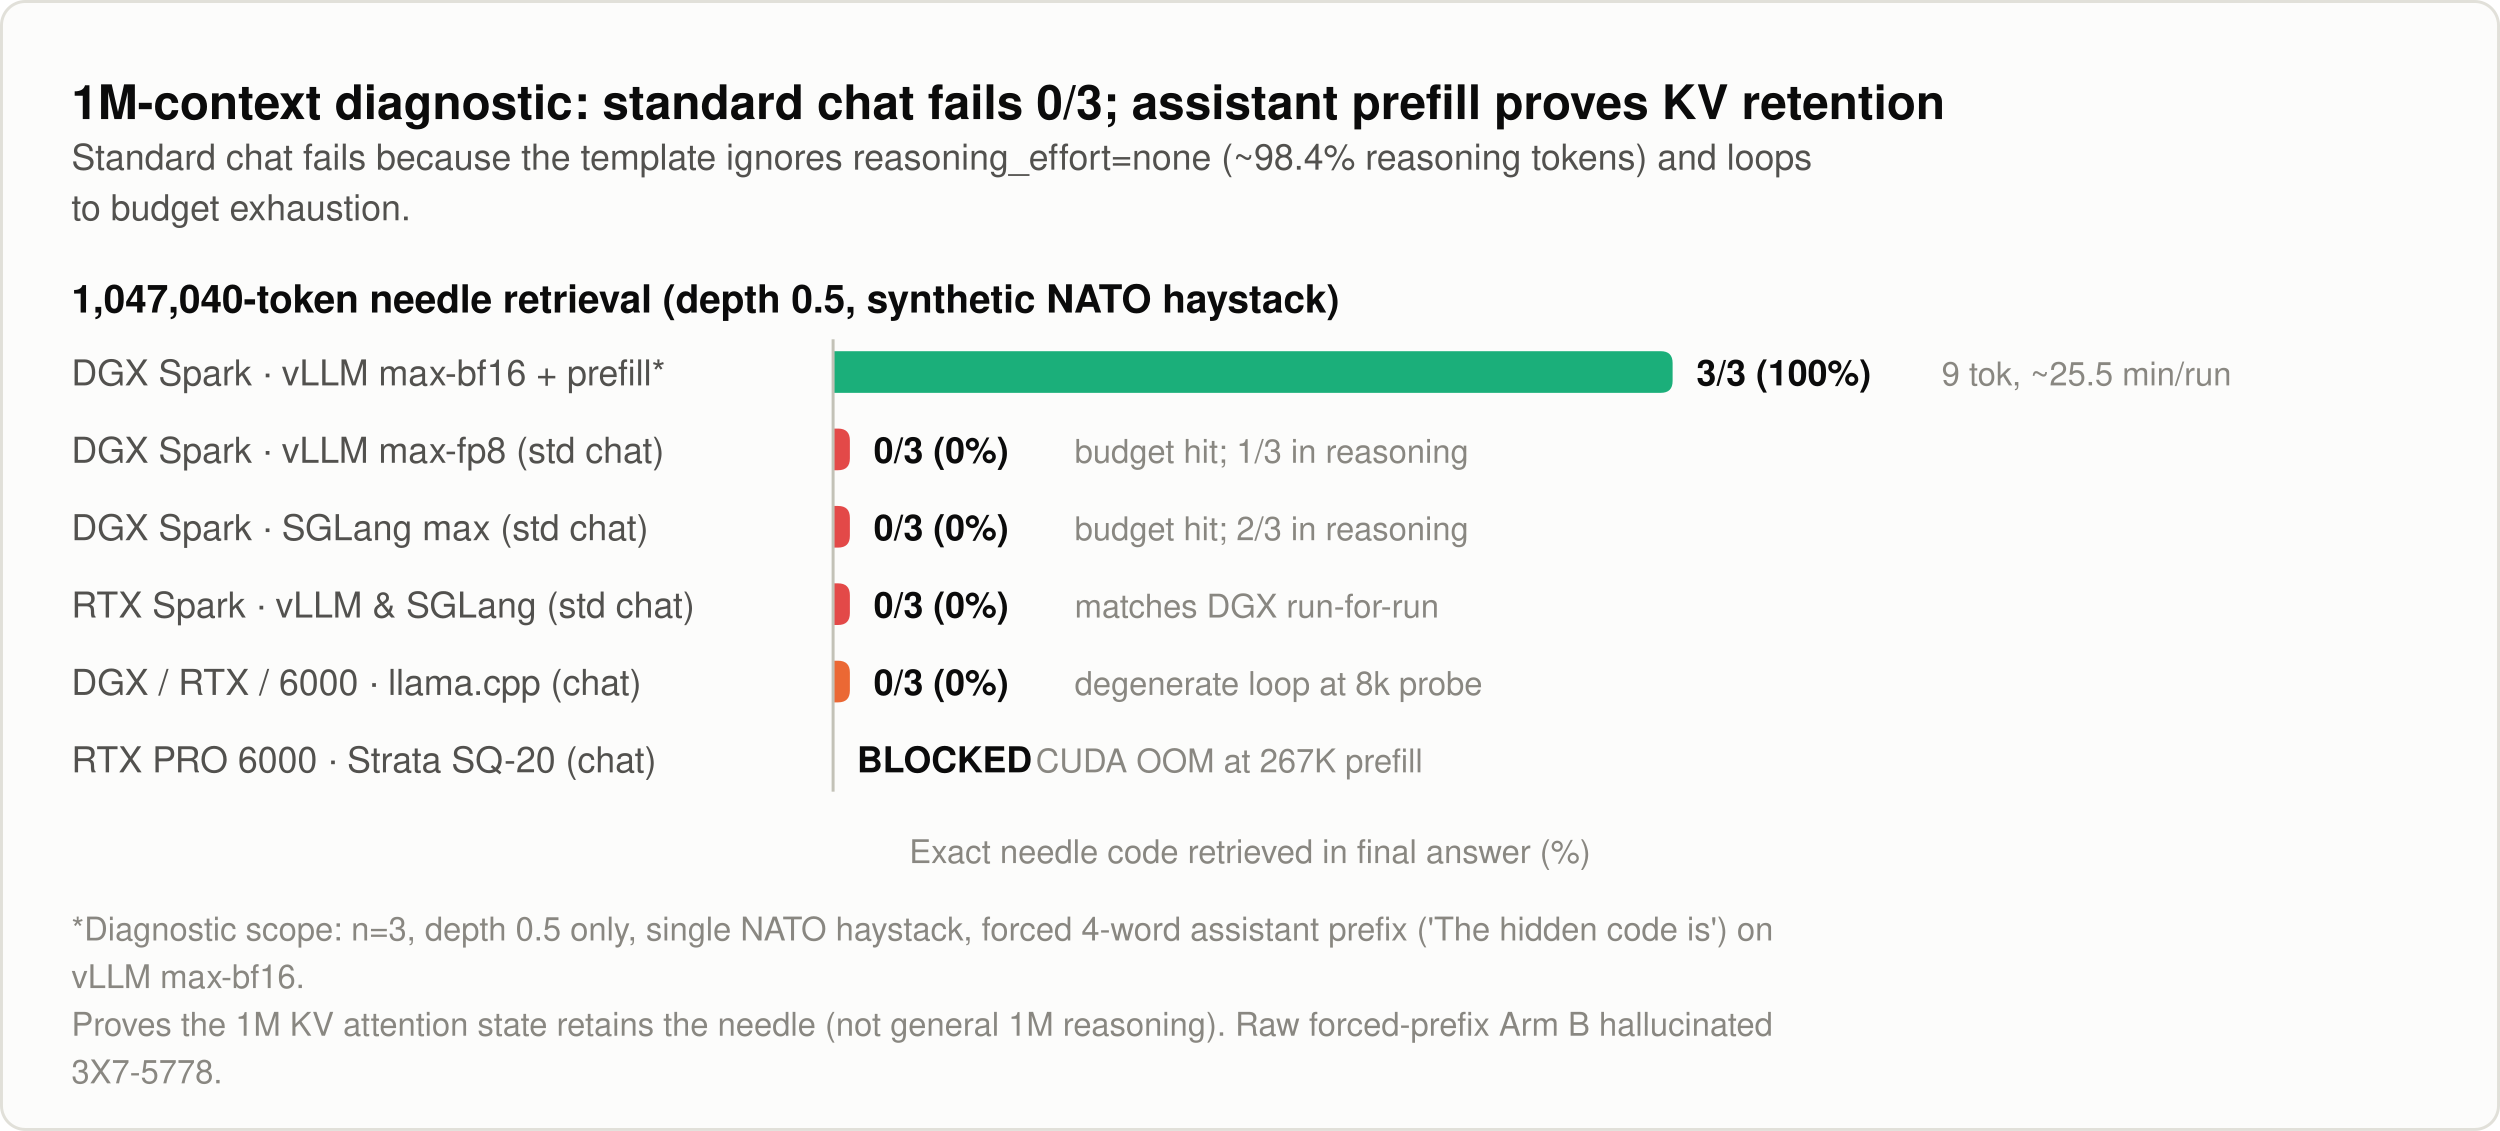
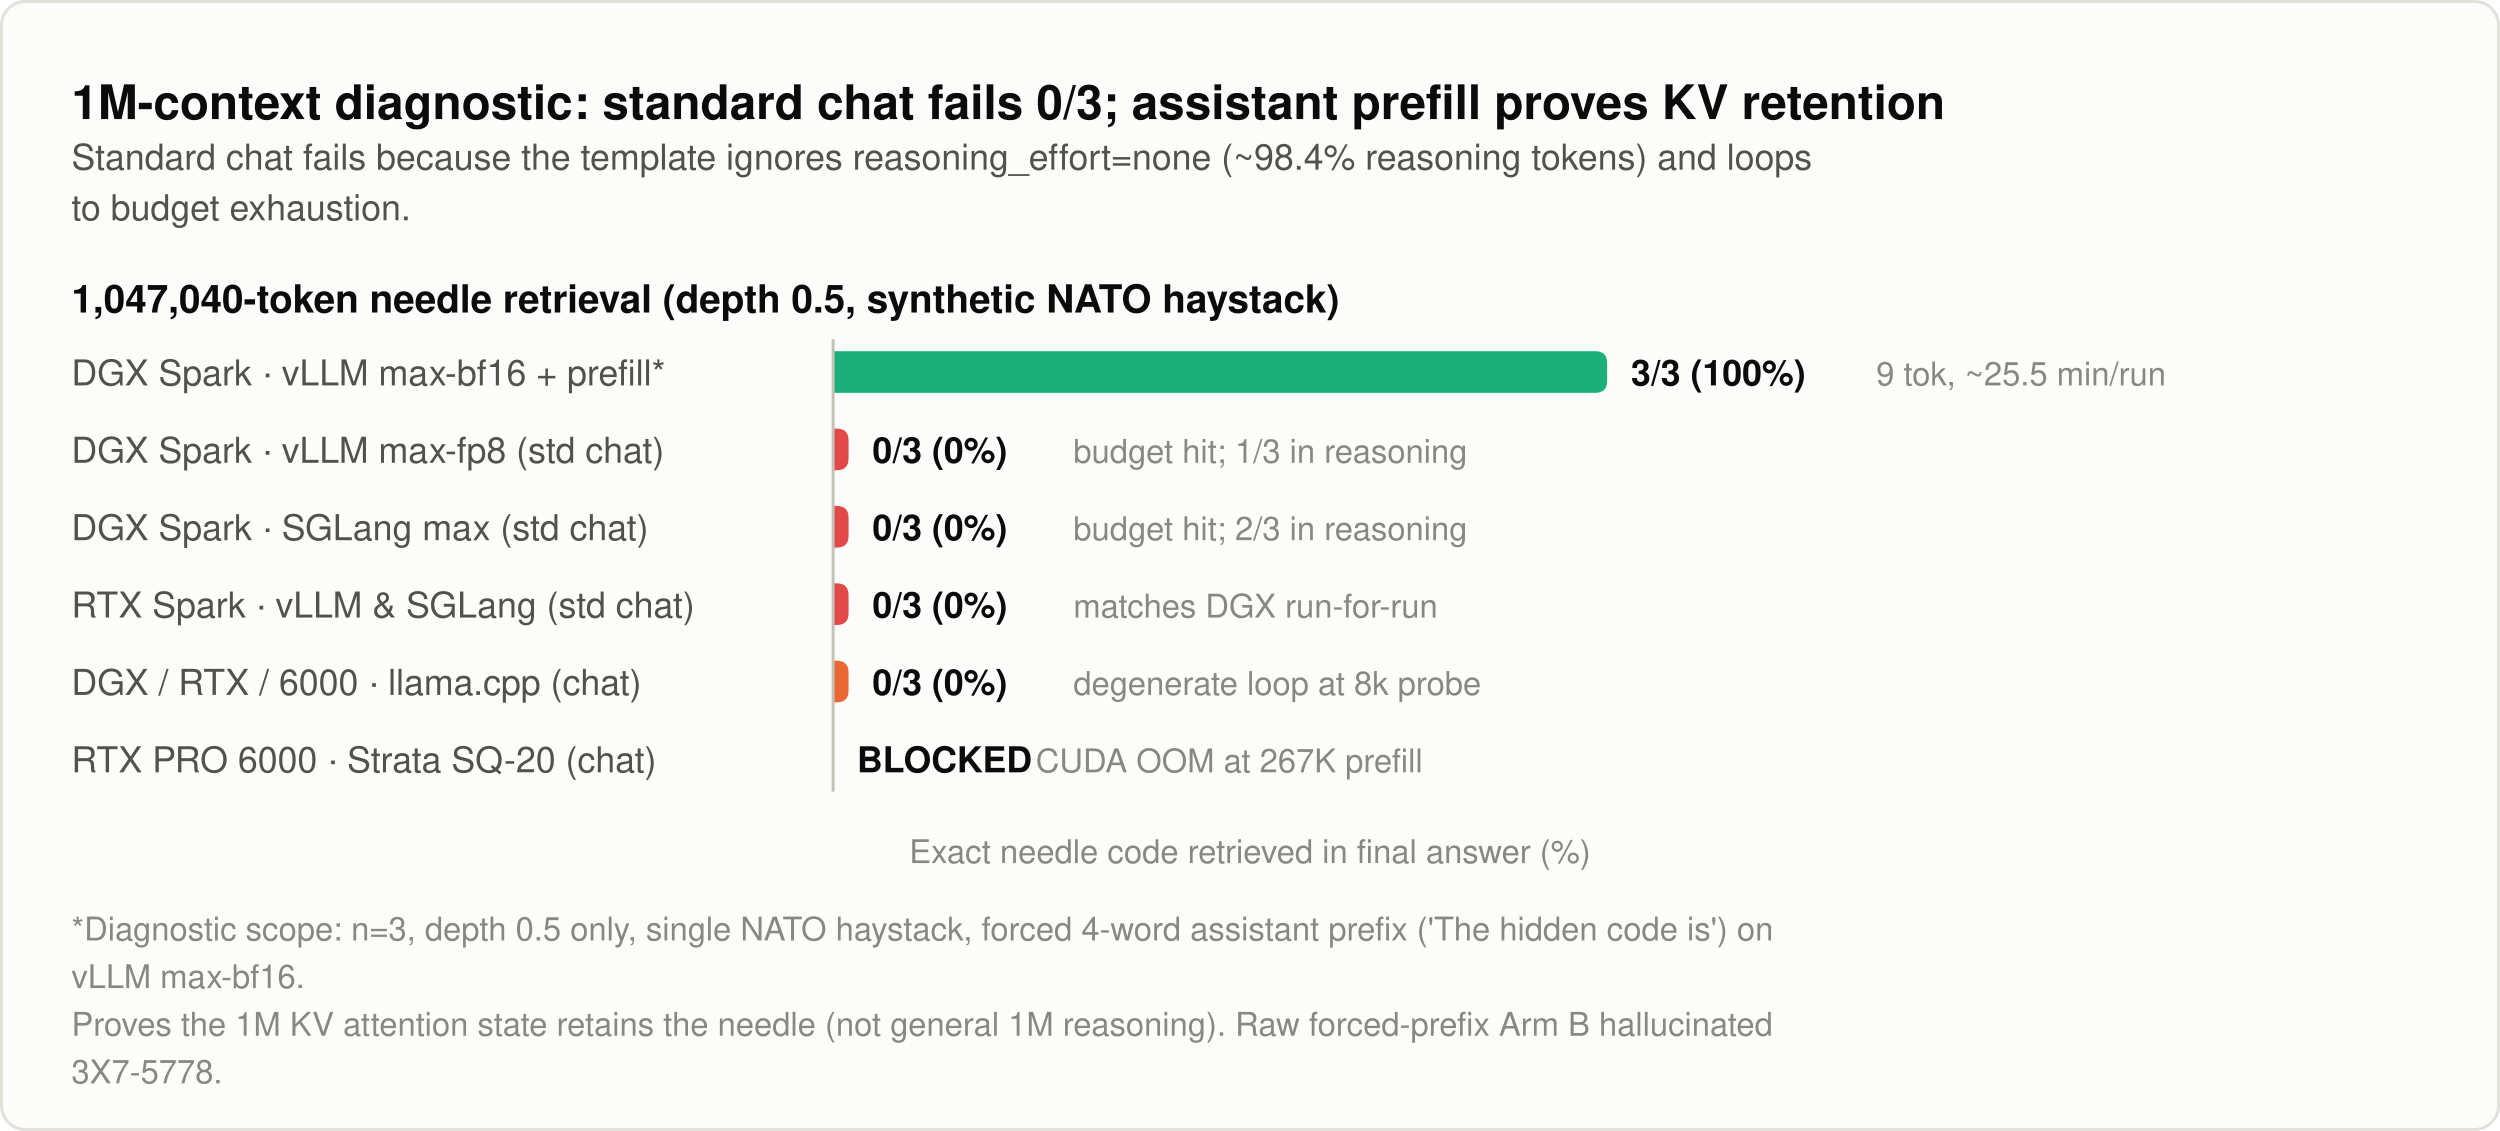
<svg xmlns="http://www.w3.org/2000/svg" width="840" height="380" viewBox="0 0 840 380" role="img" aria-label="1M-context diagnostic: standard chat fails 0/3; assistant prefill proves KV retention Standard chat fails because the template ignores reasoning_effort=none (~98.4% reasoning tokens) and loops to budget exhaustion." font-family="system-ui, -apple-system, 'Segoe UI', Helvetica, Arial, sans-serif" data-x-scale="linear" data-y-scale="linear">
  <rect x="0.5" y="0.5" width="839" height="379" fill="#fcfcfb" rx="8" stroke="#e1e0d9" stroke-width="1" />
  <text x="24" y="40" font-size="16" fill="#0b0b0b" font-weight="600">1M-context diagnostic: standard chat fails 0/3; assistant prefill proves KV retention</text>
  <text x="24" y="57" font-size="12" fill="#52514e">Standard chat fails because the template ignores reasoning_effort=none (~98.4% reasoning tokens) and loops</text>
  <text x="24" y="74" font-size="12" fill="#52514e">to budget exhaustion.</text>
  <text x="24" y="105" font-size="13" fill="#0b0b0b" font-weight="600">1,047,040-token needle retrieval (depth 0.5, synthetic NATO haystack)</text>
  <text x="24" y="129.5" font-size="12" fill="#52514e">DGX Spark · vLLM max-bf16 + prefill*</text>
-   <path d="M279.92,118 H558 Q562,118 562,122 V128 Q562,132 558,132 H279.92 Z" fill="#1baf7a" />
-   <text x="570" y="129.5" font-size="12" fill="#0b0b0b" font-weight="600">3/3 (100%)</text>
-   <text x="652.4" y="129.5" font-size="11" fill="#898781">9 tok, ~25.5 min/run</text>
+   <path d="M279.92,118 H536 Q540,118 540,122 V128 Q540,132 536,132 H279.92 Z" fill="#1baf7a" />
+   <text x="548" y="129.5" font-size="12" fill="#0b0b0b" font-weight="600">3/3 (100%)</text>
+   <text x="630.4" y="129.5" font-size="11" fill="#898781">9 tok, ~25.5 min/run</text>
  <text x="24" y="155.5" font-size="12" fill="#52514e">DGX Spark · vLLM max-fp8 (std chat)</text>
-   <path d="M279.92,144 H281.56 Q285.56,144 285.56,148 V154 Q285.56,158 281.56,158 H279.92 Z" fill="#e34948" />
-   <text x="293.56" y="155.5" font-size="12" fill="#0b0b0b" font-weight="600">0/3 (0%)</text>
-   <text x="361.08" y="155.5" font-size="11" fill="#898781">budget hit; 1/3 in reasoning</text>
+   <path d="M279.92,144 H281.12 Q285.12,144 285.12,148 V154 Q285.12,158 281.12,158 H279.92 Z" fill="#e34948" />
+   <text x="293.12" y="155.5" font-size="12" fill="#0b0b0b" font-weight="600">0/3 (0%)</text>
+   <text x="360.64" y="155.5" font-size="11" fill="#898781">budget hit; 1/3 in reasoning</text>
  <text x="24" y="181.5" font-size="12" fill="#52514e">DGX Spark · SGLang max (std chat)</text>
-   <path d="M279.92,170 H281.56 Q285.56,170 285.56,174 V180 Q285.56,184 281.56,184 H279.92 Z" fill="#e34948" />
-   <text x="293.56" y="181.5" font-size="12" fill="#0b0b0b" font-weight="600">0/3 (0%)</text>
-   <text x="361.08" y="181.5" font-size="11" fill="#898781">budget hit; 2/3 in reasoning</text>
+   <path d="M279.92,170 H281.12 Q285.12,170 285.12,174 V180 Q285.12,184 281.12,184 H279.92 Z" fill="#e34948" />
+   <text x="293.12" y="181.5" font-size="12" fill="#0b0b0b" font-weight="600">0/3 (0%)</text>
+   <text x="360.64" y="181.5" font-size="11" fill="#898781">budget hit; 2/3 in reasoning</text>
  <text x="24" y="207.5" font-size="12" fill="#52514e">RTX Spark · vLLM &amp; SGLang (std chat)</text>
-   <path d="M279.92,196 H281.56 Q285.56,196 285.56,200 V206 Q285.56,210 281.56,210 H279.92 Z" fill="#e34948" />
-   <text x="293.56" y="207.5" font-size="12" fill="#0b0b0b" font-weight="600">0/3 (0%)</text>
-   <text x="361.08" y="207.5" font-size="11" fill="#898781">matches DGX run-for-run</text>
+   <path d="M279.92,196 H281.12 Q285.12,196 285.12,200 V206 Q285.12,210 281.12,210 H279.92 Z" fill="#e34948" />
+   <text x="293.12" y="207.5" font-size="12" fill="#0b0b0b" font-weight="600">0/3 (0%)</text>
+   <text x="360.64" y="207.5" font-size="11" fill="#898781">matches DGX run-for-run</text>
  <text x="24" y="233.5" font-size="12" fill="#52514e">DGX / RTX / 6000 · llama.cpp (chat)</text>
-   <path d="M279.92,222 H281.56 Q285.56,222 285.56,226 V232 Q285.56,236 281.56,236 H279.92 Z" fill="#eb6834" />
-   <text x="293.56" y="233.5" font-size="12" fill="#0b0b0b" font-weight="600">0/3 (0%)</text>
-   <text x="361.08" y="233.5" font-size="11" fill="#898781">degenerate loop at 8k probe</text>
+   <path d="M279.92,222 H281.12 Q285.12,222 285.12,226 V232 Q285.12,236 281.12,236 H279.92 Z" fill="#eb6834" />
+   <text x="293.12" y="233.5" font-size="12" fill="#0b0b0b" font-weight="600">0/3 (0%)</text>
+   <text x="360.64" y="233.5" font-size="11" fill="#898781">degenerate loop at 8k probe</text>
  <text x="24" y="259.5" font-size="12" fill="#52514e">RTX PRO 6000 · Strata SQ-20 (chat)</text>
  <path d="M279.92,248 H279.92 Q279.92,248 279.92,248 V262 Q279.92,262 279.92,262 H279.92 Z" fill="#eda100" />
  <text x="287.92" y="259.5" font-size="12" fill="#0b0b0b" font-weight="600">BLOCKED</text>
  <text x="348" y="259.5" font-size="11" fill="#898781">CUDA OOM at 267K prefill</text>
  <line x1="279.92" y1="114" x2="279.92" y2="266" stroke="#c3c2b7" stroke-width="1" />
  <text x="420" y="290" font-size="11" fill="#898781" text-anchor="middle">Exact needle code retrieved in final answer (%)</text>
  <text x="24" y="316" font-size="11" fill="#898781">*Diagnostic scope: n=3, depth 0.5 only, single NATO haystack, forced 4-word assistant prefix ('The hidden code is') on</text>
  <text x="24" y="332" font-size="11" fill="#898781">vLLM max-bf16.</text>
  <text x="24" y="348" font-size="11" fill="#898781">Proves the 1M KV attention state retains the needle (not general 1M reasoning). Raw forced-prefix Arm B hallucinated</text>
  <text x="24" y="364" font-size="11" fill="#898781">3X7-5778.</text>
</svg>
